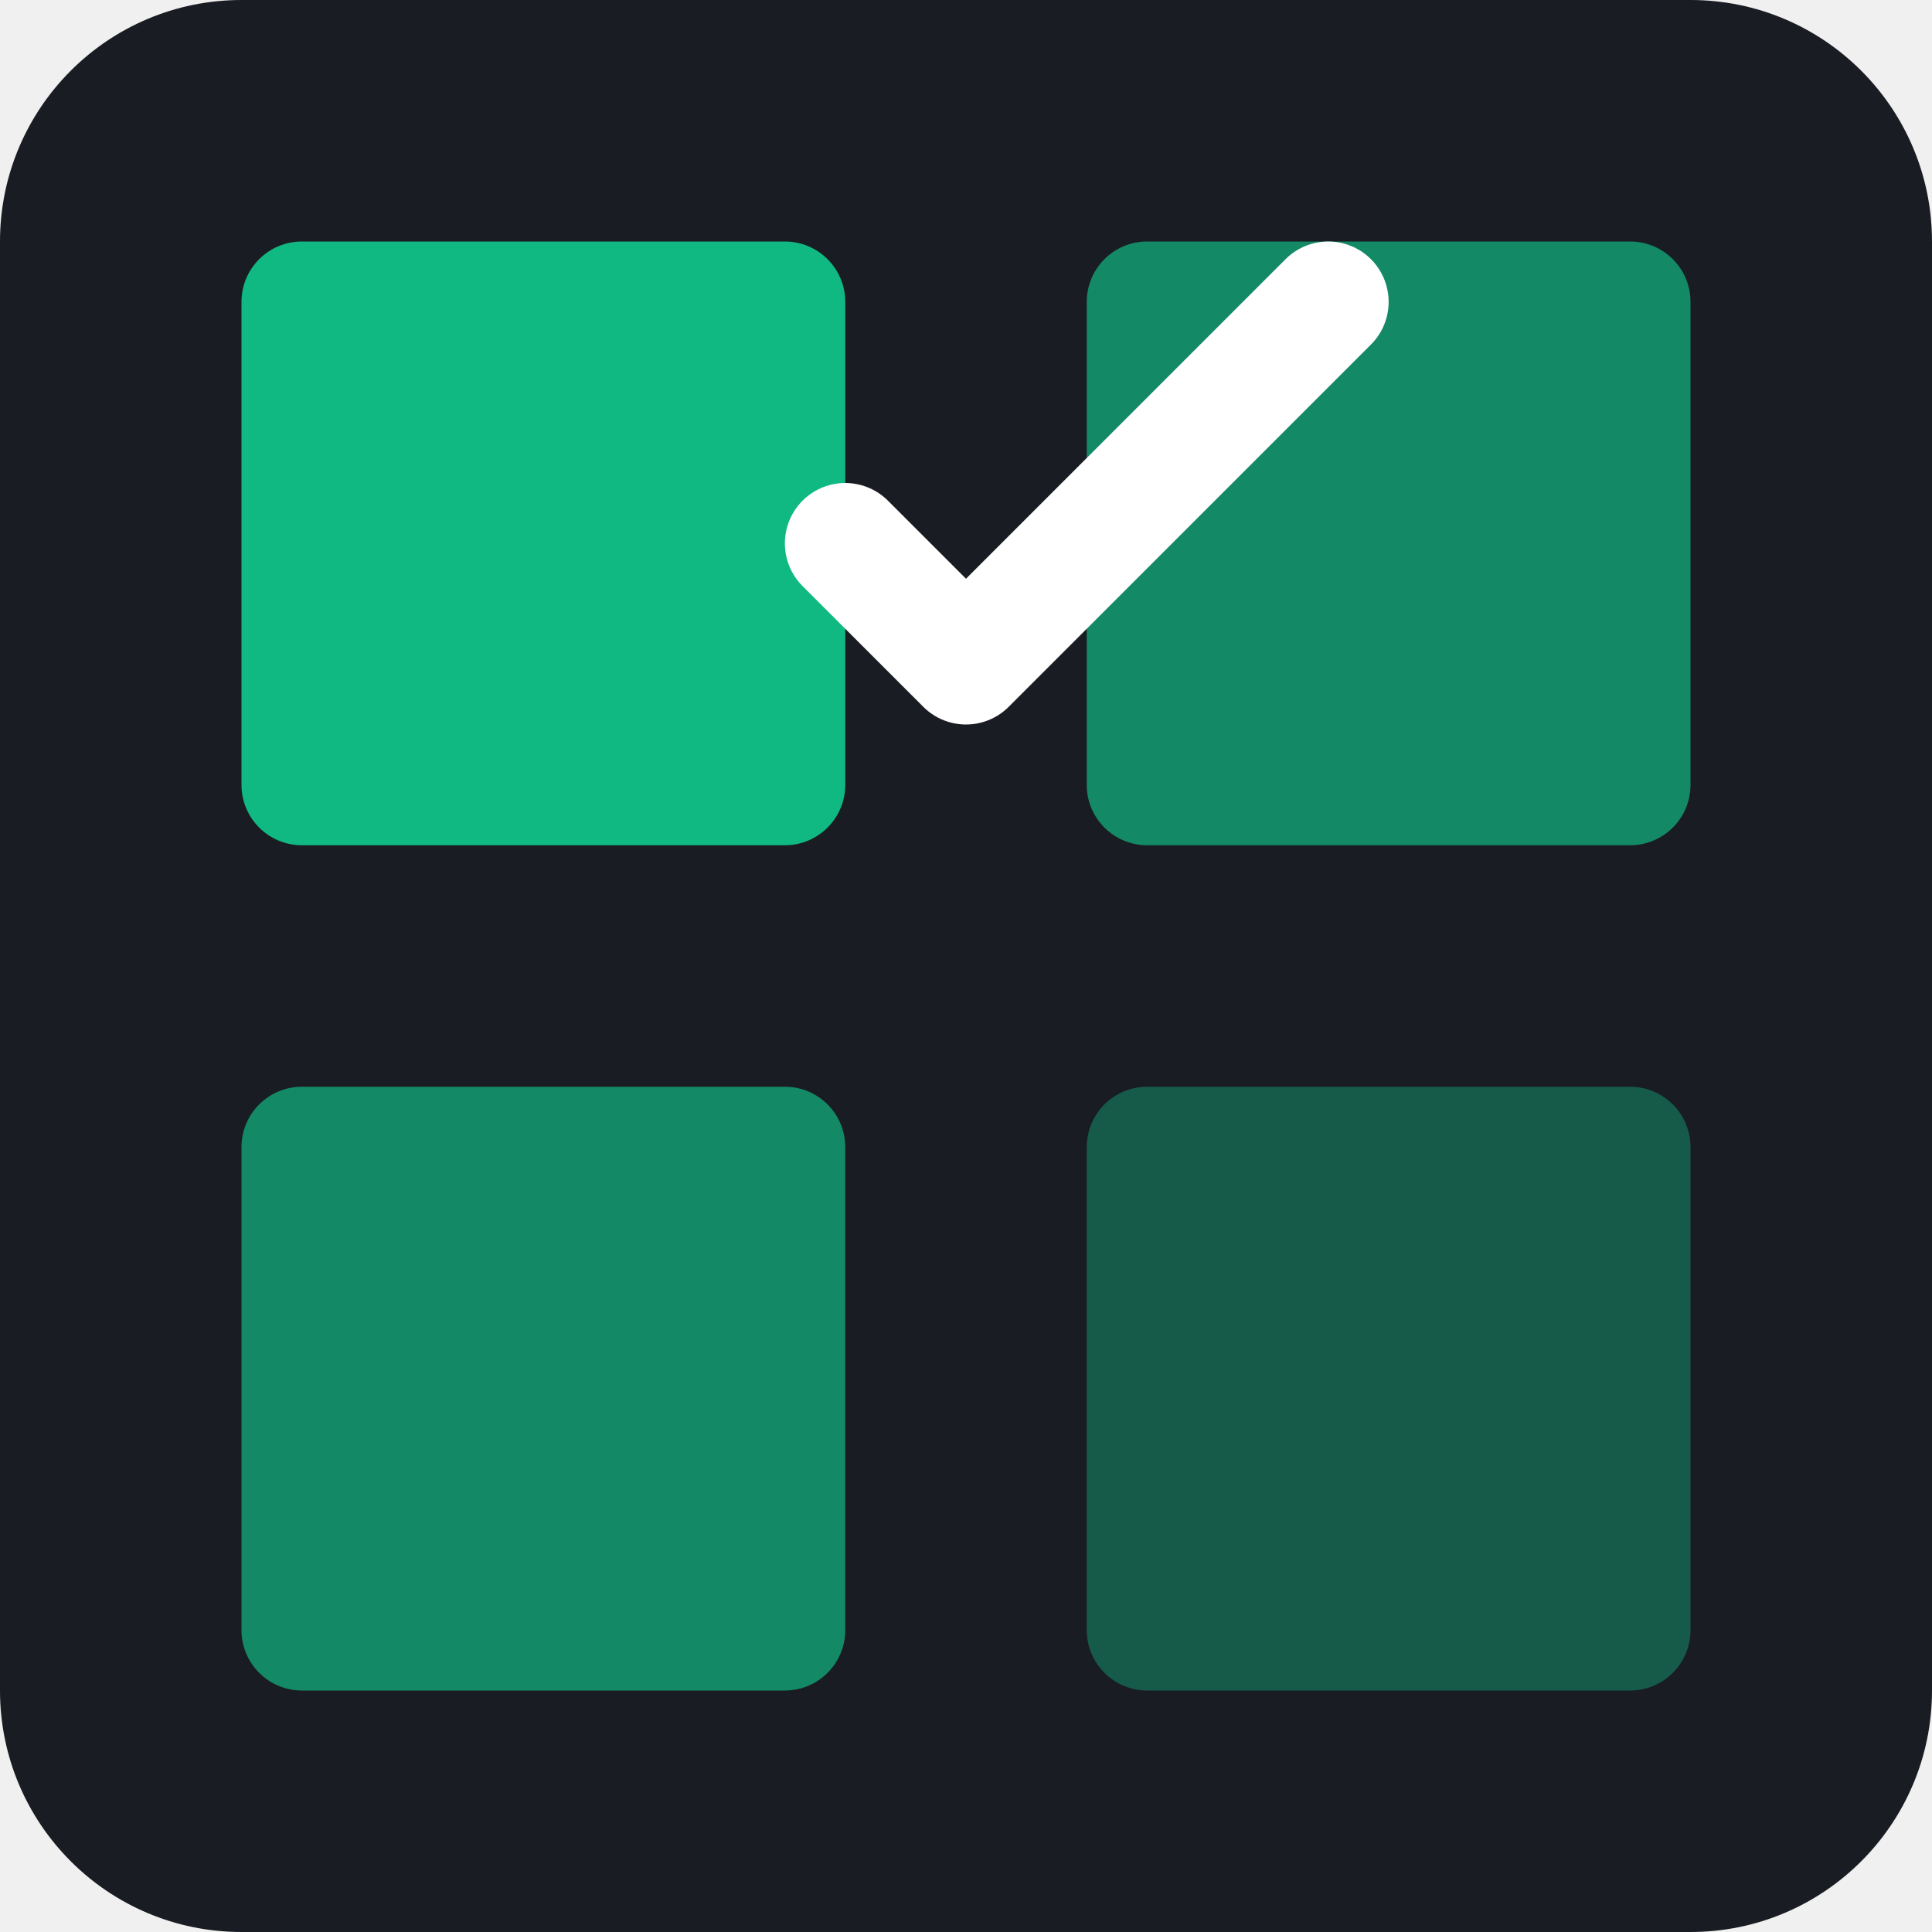
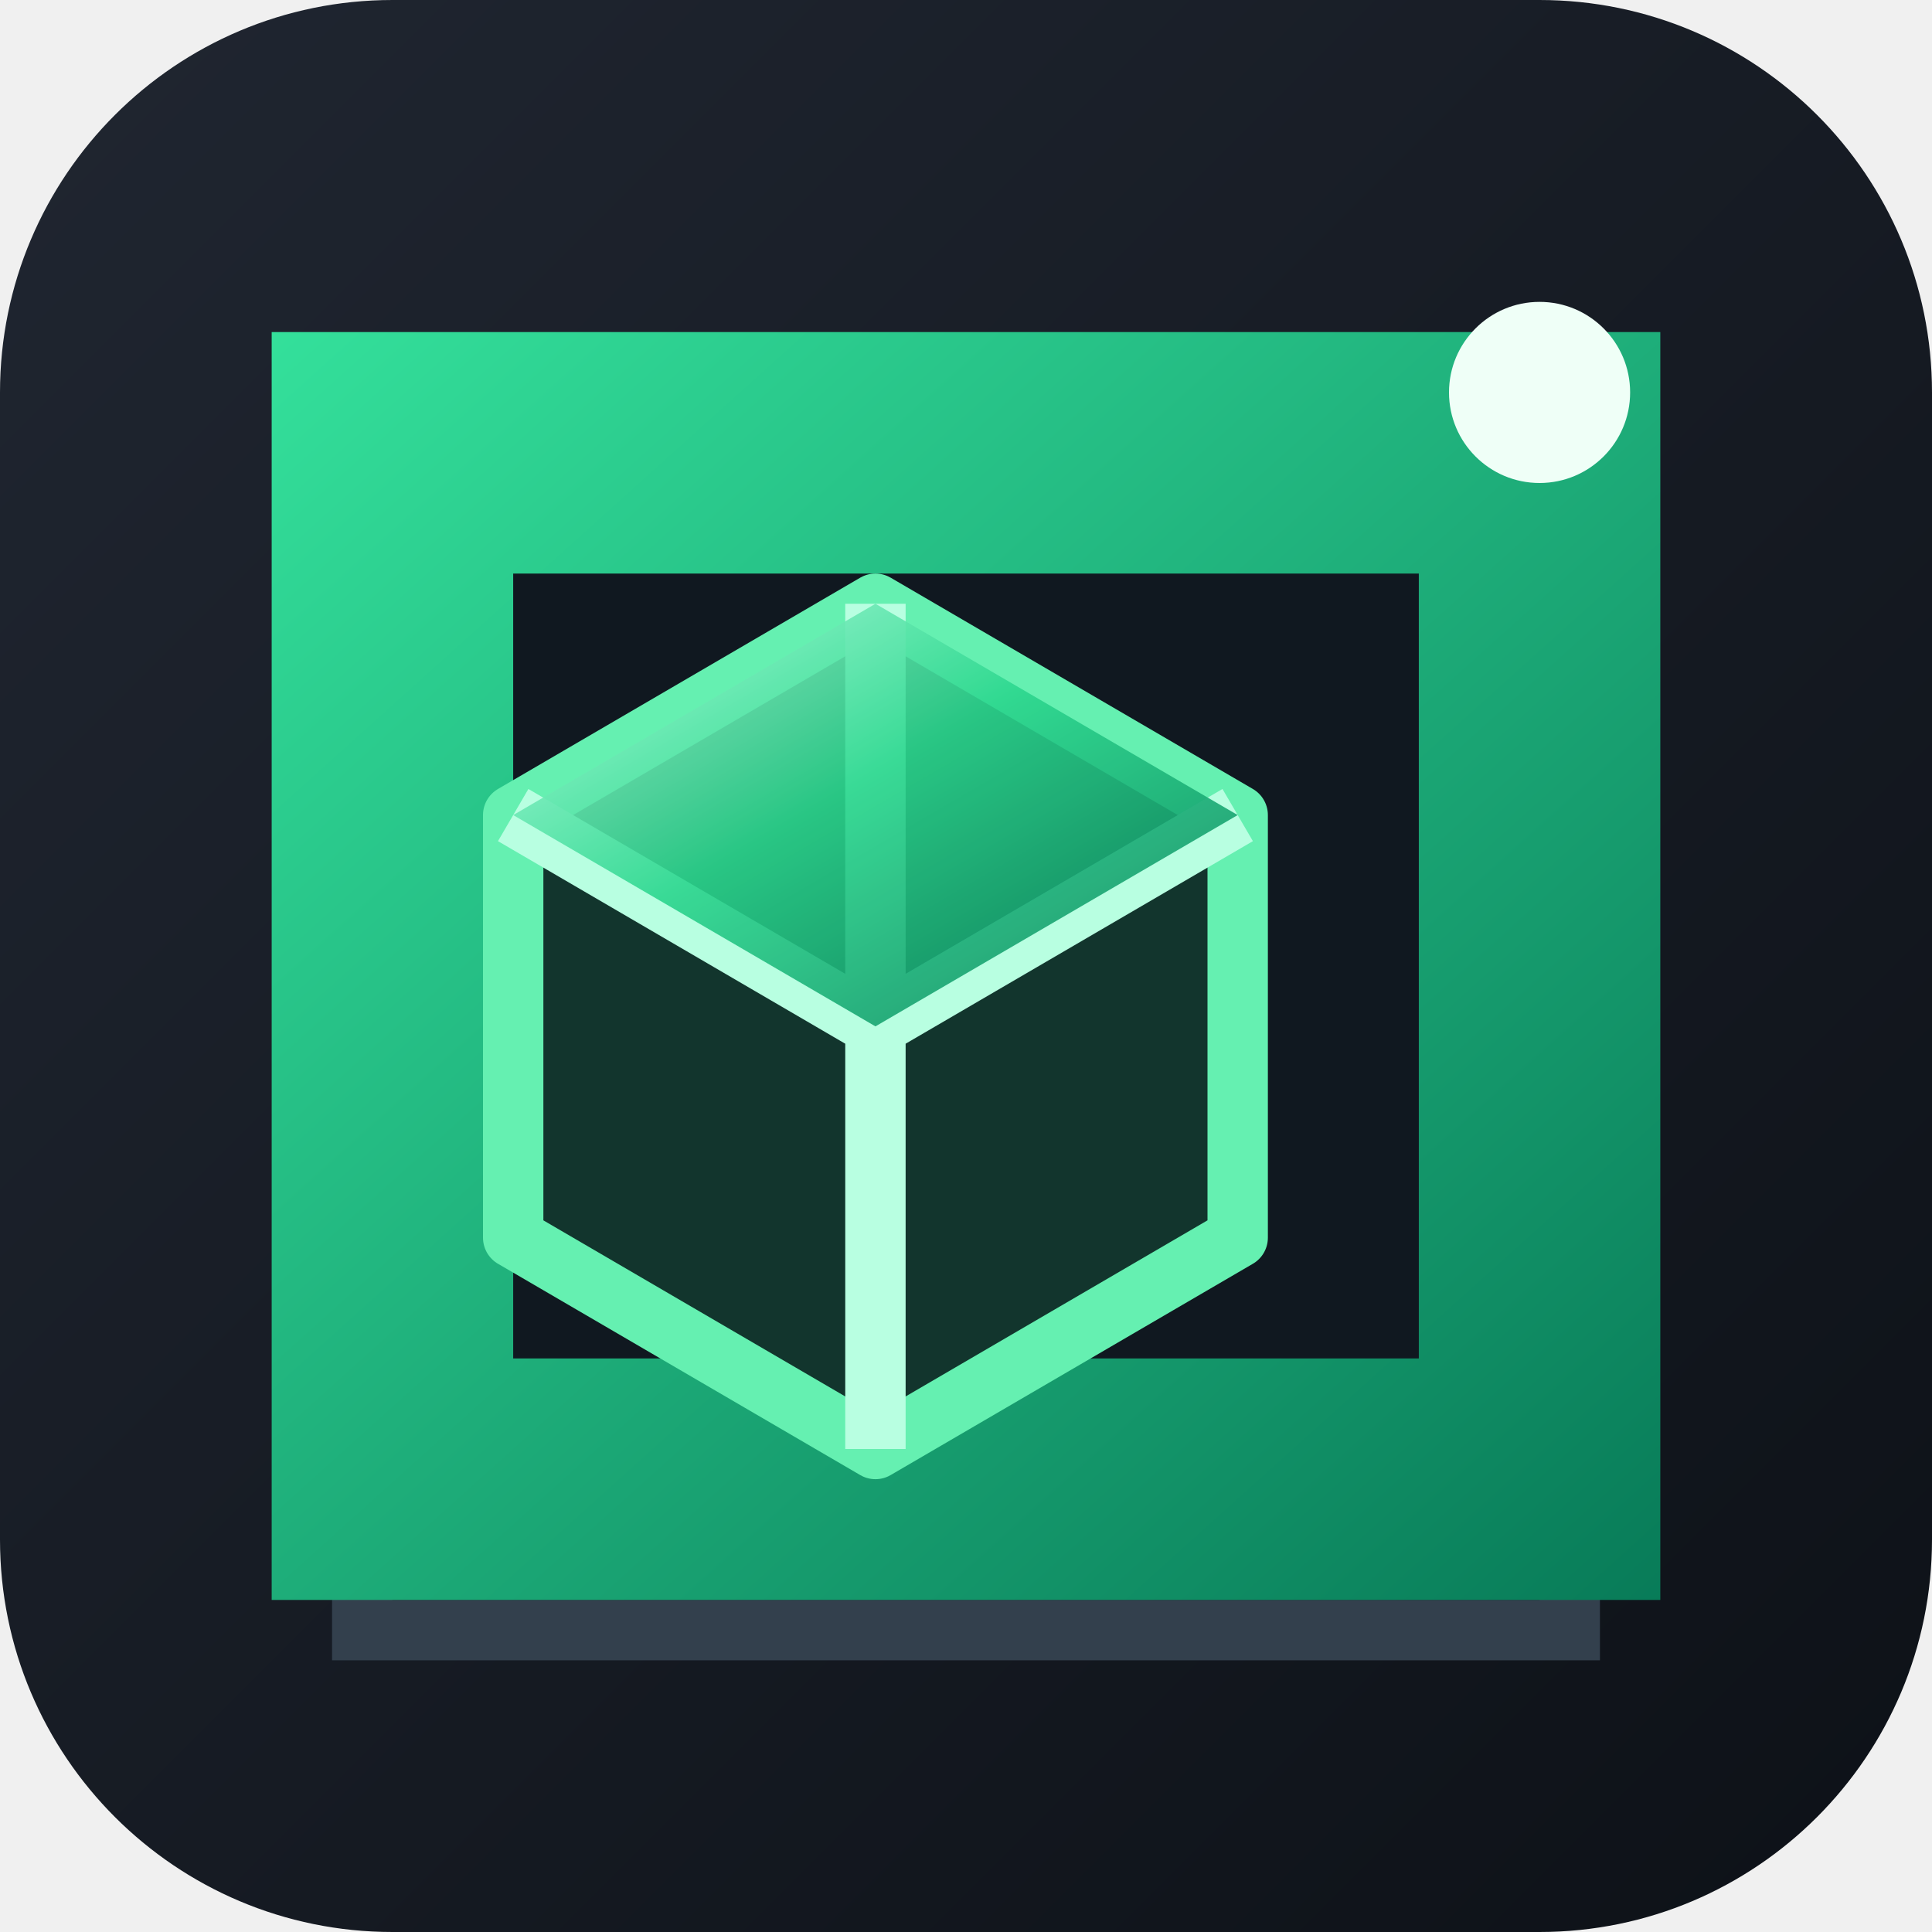
- <svg xmlns="http://www.w3.org/2000/svg" viewBox="0 0 32 32">
-   <rect width="32" height="32" rx="4" fill="#1a1c23" />
-   <rect x="4" y="4" width="10" height="10" rx="1" fill="#10b981" />
-   <rect x="18" y="4" width="10" height="10" rx="1" fill="#10b981" opacity=".7" />
-   <rect x="4" y="18" width="10" height="10" rx="1" fill="#10b981" opacity=".7" />
-   <rect x="18" y="18" width="10" height="10" rx="1" fill="#10b981" opacity=".4" />
-   <path d="M14 9l2 2 6-6" stroke="#fff" stroke-width="2" stroke-linecap="round" stroke-linejoin="round" fill="none" />
+ <svg xmlns="http://www.w3.org/2000/svg" viewBox="0 0 64 64">
+   <defs>
+     <linearGradient id="bg" x1="0" y1="0" x2="1" y2="1">
+       <stop stop-color="#202631" />
+       <stop offset="1" stop-color="#0d1117" />
+     </linearGradient>
+     <linearGradient id="frame" x1="0" y1="0" x2="1" y2="1">
+       <stop stop-color="#34e09b" />
+       <stop offset="1" stop-color="#087b58" />
+     </linearGradient>
+     <linearGradient id="gem" x1="0" y1="0" x2="1" y2="1">
+       <stop stop-color="#b8ffe1" />
+       <stop offset=".45" stop-color="#2bd68e" />
+       <stop offset="1" stop-color="#087b58" />
+     </linearGradient>
+   </defs>
+   <rect width="64" height="64" rx="13" fill="url(#bg)" />
+   <path d="M12 14h40v40H12z" fill="#101820" stroke="#33404d" stroke-width="2" />
+   <path d="M9 11h46v8H9zM9 45h46v8H9zM9 11h8v42H9zM47 11h8v42h-8z" fill="url(#frame)" />
+   <path d="M29 20l12 7v14l-12 7-12-7V27z" fill="#12352d" stroke="#65f0b1" stroke-width="2" stroke-linejoin="round" />
+   <path d="M29 20v14l12-7M29 34l-12-7M29 34v14" fill="none" stroke="#b8ffe1" stroke-width="2" stroke-linejoin="round" />
+   <path d="M29 20l12 7-12 7-12-7z" fill="url(#gem)" opacity=".9" />
+   <circle cx="51" cy="13" r="3" fill="#effff7" />
</svg>
